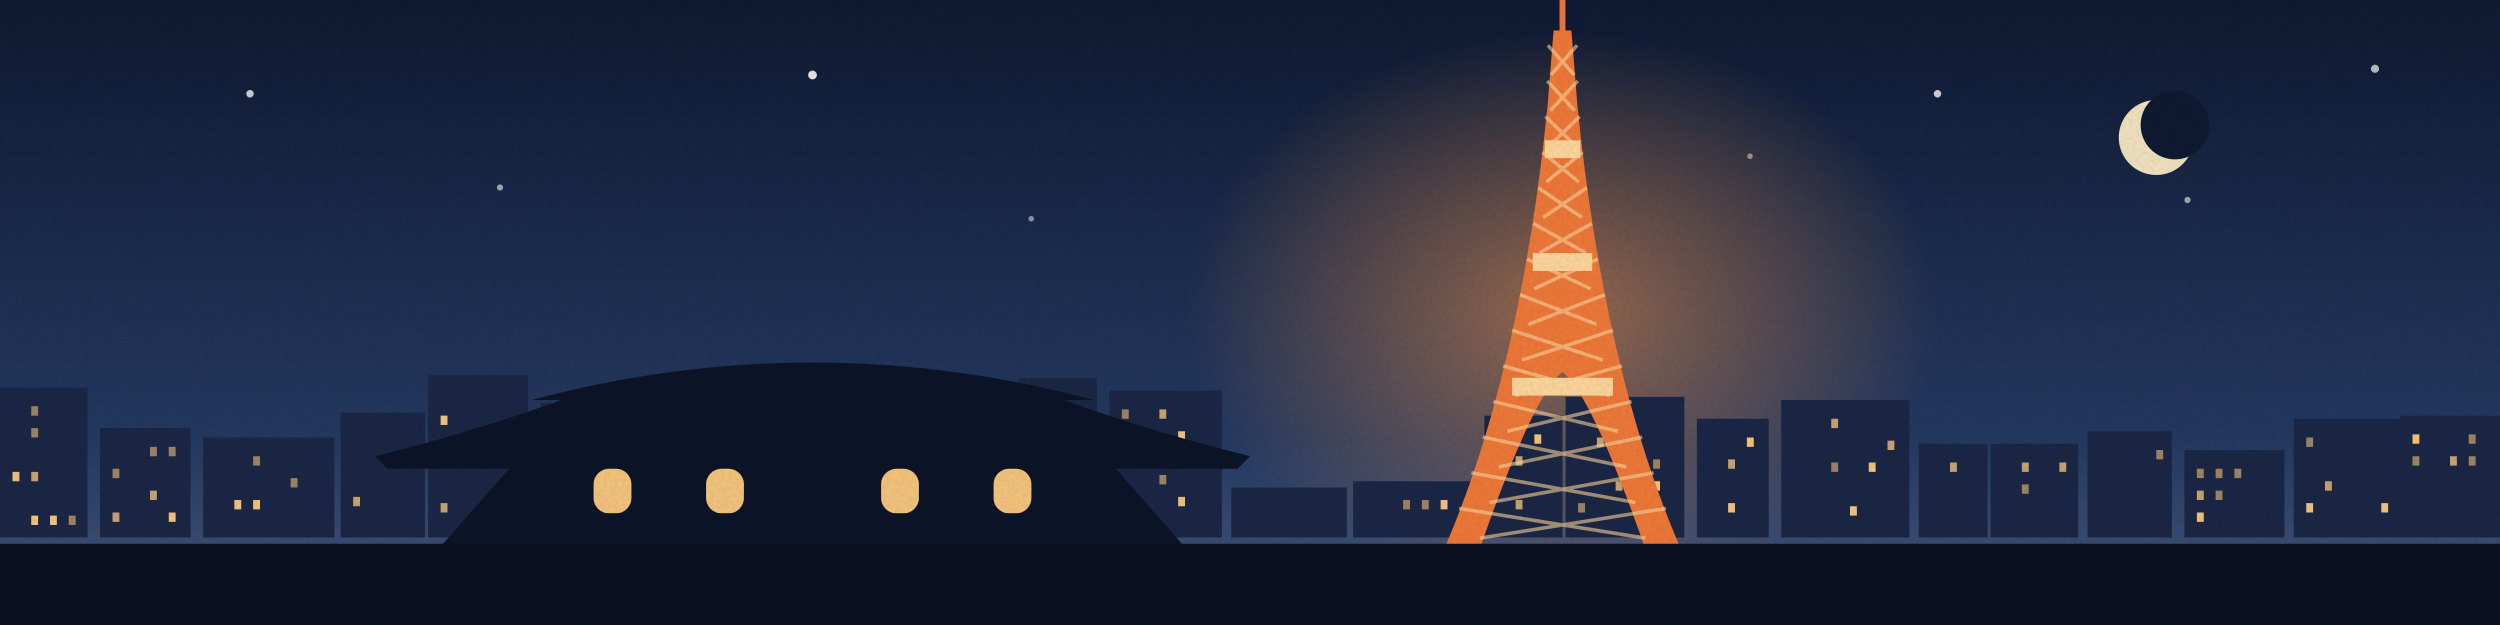
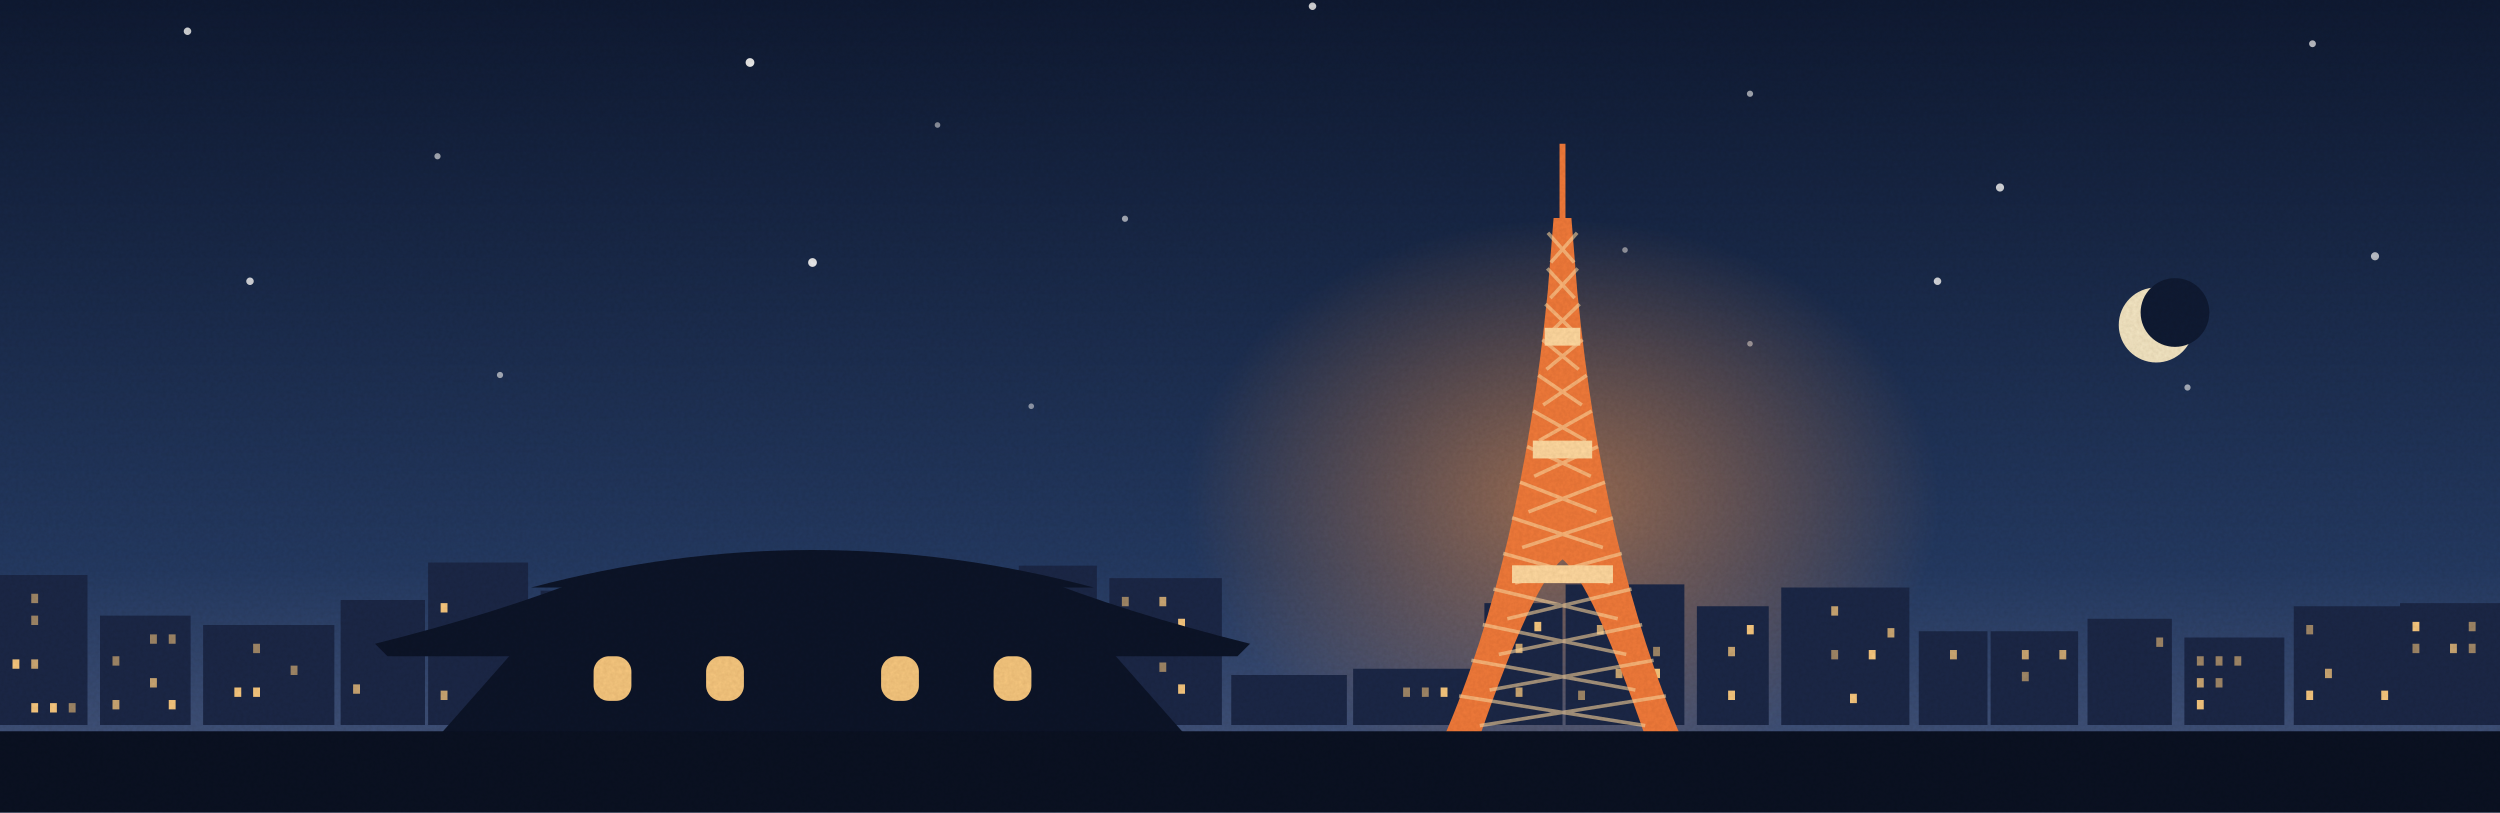
- <svg xmlns="http://www.w3.org/2000/svg" width="800" height="200" viewBox="0 0 800 200" preserveAspectRatio="xMidYMax slice">
+ <svg xmlns="http://www.w3.org/2000/svg" width="800" height="260" viewBox="0 -60 800 260" preserveAspectRatio="xMidYMax slice">
  <defs>
    <filter id="il-grain" x="0" y="0" width="100%" height="100%">
      <feTurbulence type="fractalNoise" baseFrequency=".85" numOctaves="2" stitchTiles="stitch" />
      <feColorMatrix type="matrix" values="0 0 0 0 .45  0 0 0 0 .38  0 0 0 0 .3  0 0 0 .55 0" />
    </filter>
    <linearGradient id="d7s" x1="0" y1="0" x2="0" y2="1">
      <stop offset="0" stop-color="#0f1a33" />
      <stop offset="0.7" stop-color="#243a63" />
      <stop offset="1" stop-color="#4b5b83" />
    </linearGradient>
    <radialGradient id="d7g" cx="0.5" cy="0.5" r="0.5">
      <stop offset="0" stop-color="#ff9a4a" stop-opacity="0.55" />
      <stop offset="1" stop-color="#ff9a4a" stop-opacity="0" />
    </radialGradient>
  </defs>
-   <rect width="800" height="200" fill="url(#d7s)" />
+   <rect y="-60" width="800" height="260" fill="url(#d7s)" />
+   <g transform="translate(0 30)">
+     <circle cx="60" cy="-80" r="1.2" fill="#fff" opacity="0.8" />
+     <circle cx="140" cy="-40" r="1" fill="#fff" opacity="0.6" />
+     <circle cx="240" cy="-70" r="1.4" fill="#fff" opacity="0.9" />
+     <circle cx="360" cy="-20" r="1" fill="#fff" opacity="0.6" />
+     <circle cx="420" cy="-88" r="1.2" fill="#fff" opacity="0.8" />
+     <circle cx="560" cy="-60" r="1" fill="#fff" opacity="0.6" />
+     <circle cx="640" cy="-30" r="1.3" fill="#fff" opacity="0.8" />
+     <circle cx="740" cy="-76" r="1.1" fill="#fff" opacity="0.7" />
+     <circle cx="520" cy="-10" r="0.9" fill="#fff" opacity="0.5" />
+     <circle cx="300" cy="-50" r="0.9" fill="#fff" opacity="0.5" />
+   </g>
  <circle cx="80" cy="30" r="1.2" fill="#fff" opacity="0.8" />
  <circle cx="160" cy="60" r="1" fill="#fff" opacity="0.6" />
  <circle cx="260" cy="24" r="1.4" fill="#fff" opacity="0.9" />
  <circle cx="330" cy="70" r="0.9" fill="#fff" opacity="0.5" />
  <circle cx="620" cy="30" r="1.2" fill="#fff" opacity="0.8" />
  <circle cx="700" cy="64" r="1" fill="#fff" opacity="0.6" />
  <circle cx="760" cy="22" r="1.3" fill="#fff" opacity="0.7" />
  <circle cx="560" cy="50" r="0.9" fill="#fff" opacity="0.5" />
  <circle cx="690" cy="44" r="12" fill="#f3e6c4" />
  <circle cx="696" cy="40" r="11" fill="#0f1a33" />
  <ellipse cx="500" cy="100" rx="120" ry="90" fill="url(#d7g)" />
  <rect x="0" y="124" width="28" height="48" fill="#1b2747" />
  <rect x="10" y="130" width="2.2" height="3" fill="#f6c77f" opacity="0.6" />
  <rect x="10" y="137" width="2.2" height="3" fill="#f6c77f" opacity="0.6" />
  <rect x="4" y="151" width="2.2" height="3" fill="#f6c77f" opacity="1" />
  <rect x="10" y="151" width="2.2" height="3" fill="#f6c77f" opacity="0.8" />
  <rect x="10" y="165" width="2.2" height="3" fill="#f6c77f" opacity="1" />
  <rect x="16" y="165" width="2.2" height="3" fill="#f6c77f" opacity="1" />
  <rect x="22" y="165" width="2.2" height="3" fill="#f6c77f" opacity="0.6" />
  <rect x="32" y="137" width="29" height="35" fill="#1b2747" />
  <rect x="48" y="143" width="2.2" height="3" fill="#f6c77f" opacity="0.6" />
  <rect x="54" y="143" width="2.2" height="3" fill="#f6c77f" opacity="0.6" />
  <rect x="36" y="150" width="2.2" height="3" fill="#f6c77f" opacity="0.6" />
  <rect x="48" y="157" width="2.2" height="3" fill="#f6c77f" opacity="0.8" />
  <rect x="36" y="164" width="2.2" height="3" fill="#f6c77f" opacity="0.8" />
  <rect x="54" y="164" width="2.2" height="3" fill="#f6c77f" opacity="1" />
  <rect x="65" y="140" width="42" height="32" fill="#1b2747" />
  <rect x="81" y="146" width="2.2" height="3" fill="#f6c77f" opacity="0.6" />
  <rect x="93" y="153" width="2.2" height="3" fill="#f6c77f" opacity="0.6" />
  <rect x="75" y="160" width="2.2" height="3" fill="#f6c77f" opacity="1" />
  <rect x="81" y="160" width="2.2" height="3" fill="#f6c77f" opacity="1" />
  <rect x="109" y="132" width="27" height="40" fill="#1b2747" />
  <rect x="113" y="159" width="2.2" height="3" fill="#f6c77f" opacity="0.8" />
  <rect x="137" y="120" width="32" height="52" fill="#1b2747" />
  <rect x="141" y="133" width="2.2" height="3" fill="#f6c77f" opacity="1" />
  <rect x="141" y="161" width="2.2" height="3" fill="#f6c77f" opacity="0.8" />
  <rect x="173" y="129" width="43" height="43" fill="#1b2747" />
  <rect x="195" y="135" width="2.2" height="3" fill="#f6c77f" opacity="0.6" />
  <rect x="201" y="135" width="2.2" height="3" fill="#f6c77f" opacity="0.6" />
  <rect x="195" y="142" width="2.2" height="3" fill="#f6c77f" opacity="0.8" />
  <rect x="177" y="149" width="2.2" height="3" fill="#f6c77f" opacity="1" />
  <rect x="183" y="149" width="2.2" height="3" fill="#f6c77f" opacity="1" />
  <rect x="183" y="156" width="2.2" height="3" fill="#f6c77f" opacity="0.6" />
  <rect x="218" y="139" width="29" height="33" fill="#1b2747" />
  <rect x="222" y="145" width="2.2" height="3" fill="#f6c77f" opacity="1" />
  <rect x="228" y="152" width="2.2" height="3" fill="#f6c77f" opacity="0.8" />
  <rect x="247" y="140" width="36" height="32" fill="#1b2747" />
  <rect x="275" y="146" width="2.2" height="3" fill="#f6c77f" opacity="1" />
  <rect x="251" y="160" width="2.2" height="3" fill="#f6c77f" opacity="1" />
  <rect x="287" y="122" width="36" height="50" fill="#1b2747" />
  <rect x="315" y="135" width="2.2" height="3" fill="#f6c77f" opacity="0.8" />
  <rect x="297" y="142" width="2.2" height="3" fill="#f6c77f" opacity="0.6" />
  <rect x="297" y="149" width="2.2" height="3" fill="#f6c77f" opacity="0.6" />
  <rect x="315" y="149" width="2.2" height="3" fill="#f6c77f" opacity="1" />
  <rect x="303" y="156" width="2.2" height="3" fill="#f6c77f" opacity="0.8" />
  <rect x="326" y="121" width="25" height="51" fill="#1b2747" />
  <rect x="330" y="141" width="2.2" height="3" fill="#f6c77f" opacity="1" />
  <rect x="336" y="148" width="2.2" height="3" fill="#f6c77f" opacity="1" />
  <rect x="336" y="155" width="2.2" height="3" fill="#f6c77f" opacity="1" />
  <rect x="355" y="125" width="36" height="47" fill="#1b2747" />
  <rect x="359" y="131" width="2.2" height="3" fill="#f6c77f" opacity="0.6" />
  <rect x="371" y="131" width="2.2" height="3" fill="#f6c77f" opacity="0.8" />
  <rect x="377" y="138" width="2.2" height="3" fill="#f6c77f" opacity="1" />
  <rect x="359" y="145" width="2.2" height="3" fill="#f6c77f" opacity="0.8" />
  <rect x="365" y="145" width="2.2" height="3" fill="#f6c77f" opacity="1" />
  <rect x="371" y="152" width="2.2" height="3" fill="#f6c77f" opacity="0.6" />
  <rect x="359" y="159" width="2.2" height="3" fill="#f6c77f" opacity="0.8" />
  <rect x="377" y="159" width="2.2" height="3" fill="#f6c77f" opacity="1" />
  <rect x="394" y="156" width="37" height="16" fill="#1b2747" />
  <rect x="433" y="154" width="41" height="18" fill="#1b2747" />
  <rect x="449" y="160" width="2.2" height="3" fill="#f6c77f" opacity="0.6" />
  <rect x="455" y="160" width="2.2" height="3" fill="#f6c77f" opacity="0.6" />
  <rect x="461" y="160" width="2.2" height="3" fill="#f6c77f" opacity="1" />
  <rect x="475" y="133" width="25" height="39" fill="#1b2747" />
  <rect x="479" y="139" width="2.2" height="3" fill="#f6c77f" opacity="0.6" />
  <rect x="491" y="139" width="2.2" height="3" fill="#f6c77f" opacity="1" />
  <rect x="485" y="146" width="2.2" height="3" fill="#f6c77f" opacity="0.8" />
  <rect x="485" y="160" width="2.2" height="3" fill="#f6c77f" opacity="0.8" />
  <rect x="501" y="127" width="38" height="45" fill="#1b2747" />
  <rect x="517" y="133" width="2.2" height="3" fill="#f6c77f" opacity="1" />
  <rect x="511" y="140" width="2.2" height="3" fill="#f6c77f" opacity="0.8" />
  <rect x="529" y="147" width="2.2" height="3" fill="#f6c77f" opacity="0.6" />
  <rect x="517" y="154" width="2.2" height="3" fill="#f6c77f" opacity="0.8" />
  <rect x="523" y="154" width="2.2" height="3" fill="#f6c77f" opacity="1" />
  <rect x="529" y="154" width="2.2" height="3" fill="#f6c77f" opacity="1" />
  <rect x="505" y="161" width="2.2" height="3" fill="#f6c77f" opacity="0.6" />
  <rect x="543" y="134" width="23" height="38" fill="#1b2747" />
  <rect x="559" y="140" width="2.2" height="3" fill="#f6c77f" opacity="1" />
  <rect x="553" y="147" width="2.2" height="3" fill="#f6c77f" opacity="0.8" />
  <rect x="553" y="161" width="2.2" height="3" fill="#f6c77f" opacity="1" />
  <rect x="570" y="128" width="41" height="44" fill="#1b2747" />
  <rect x="586" y="134" width="2.2" height="3" fill="#f6c77f" opacity="0.8" />
  <rect x="604" y="141" width="2.2" height="3" fill="#f6c77f" opacity="0.8" />
  <rect x="586" y="148" width="2.2" height="3" fill="#f6c77f" opacity="0.6" />
  <rect x="598" y="148" width="2.2" height="3" fill="#f6c77f" opacity="1" />
  <rect x="592" y="162" width="2.2" height="3" fill="#f6c77f" opacity="1" />
  <rect x="614" y="142" width="22" height="30" fill="#1b2747" />
  <rect x="624" y="148" width="2.2" height="3" fill="#f6c77f" opacity="0.8" />
  <rect x="637" y="142" width="28" height="30" fill="#1b2747" />
  <rect x="647" y="148" width="2.2" height="3" fill="#f6c77f" opacity="0.8" />
  <rect x="659" y="148" width="2.2" height="3" fill="#f6c77f" opacity="0.8" />
  <rect x="647" y="155" width="2.2" height="3" fill="#f6c77f" opacity="0.6" />
  <rect x="668" y="138" width="27" height="34" fill="#1b2747" />
  <rect x="690" y="144" width="2.2" height="3" fill="#f6c77f" opacity="0.6" />
  <rect x="699" y="144" width="32" height="28" fill="#1b2747" />
  <rect x="703" y="150" width="2.2" height="3" fill="#f6c77f" opacity="0.6" />
  <rect x="709" y="150" width="2.2" height="3" fill="#f6c77f" opacity="0.6" />
  <rect x="715" y="150" width="2.2" height="3" fill="#f6c77f" opacity="0.6" />
  <rect x="703" y="157" width="2.2" height="3" fill="#f6c77f" opacity="0.8" />
  <rect x="709" y="157" width="2.2" height="3" fill="#f6c77f" opacity="0.6" />
  <rect x="703" y="164" width="2.2" height="3" fill="#f6c77f" opacity="1" />
  <rect x="734" y="134" width="34" height="38" fill="#1b2747" />
  <rect x="738" y="140" width="2.2" height="3" fill="#f6c77f" opacity="0.6" />
  <rect x="744" y="154" width="2.2" height="3" fill="#f6c77f" opacity="0.8" />
  <rect x="738" y="161" width="2.2" height="3" fill="#f6c77f" opacity="1" />
  <rect x="762" y="161" width="2.2" height="3" fill="#f6c77f" opacity="1" />
  <rect x="768" y="133" width="34" height="39" fill="#1b2747" />
  <rect x="772" y="139" width="2.2" height="3" fill="#f6c77f" opacity="1" />
  <rect x="790" y="139" width="2.2" height="3" fill="#f6c77f" opacity="0.6" />
  <rect x="772" y="146" width="2.2" height="3" fill="#f6c77f" opacity="0.6" />
  <rect x="784" y="146" width="2.2" height="3" fill="#f6c77f" opacity="0.8" />
  <rect x="790" y="146" width="2.2" height="3" fill="#f6c77f" opacity="0.6" />
  <g transform="translate(500 176) scale(0.95)">
    <path d="M-40 0 Q-14 -60 -5 -150 L-3 -175 L3 -175 L5 -150 Q14 -60 40 0 L28 0 Q10 -52 0 -60 Q-10 -52 -28 0 Z" fill="#f07a3a" />
    <rect x="-17.0" y="-58" width="34" height="6" fill="#ffd9a0" />
    <rect x="-10.0" y="-100" width="20" height="6" fill="#ffd9a0" />
    <rect x="-6.0" y="-138" width="12" height="6" fill="#ffd9a0" />
    <path d="M-4.924 -170 L3.939 -160 M4.924 -170 L-3.939 -160" stroke="#ffd9a0" stroke-width="1.2" opacity=".6" />
    <path d="M-5.116 -158 L4.093 -148 M5.116 -158 L-4.093 -148" stroke="#ffd9a0" stroke-width="1.2" opacity=".6" />
    <path d="M-5.745 -146 L4.596 -136 M5.745 -146 L-4.596 -136" stroke="#ffd9a0" stroke-width="1.2" opacity=".6" />
    <path d="M-6.764 -134 L5.411 -124 M6.764 -134 L-5.411 -124" stroke="#ffd9a0" stroke-width="1.2" opacity=".6" />
    <path d="M-8.145 -122 L6.516 -112 M8.145 -122 L-6.516 -112" stroke="#ffd9a0" stroke-width="1.2" opacity=".6" />
    <path d="M-9.87 -110 L7.896 -100 M9.87 -110 L-7.896 -100" stroke="#ffd9a0" stroke-width="1.2" opacity=".6" />
    <path d="M-11.926 -98 L9.541 -88 M11.926 -98 L-9.541 -88" stroke="#ffd9a0" stroke-width="1.2" opacity=".6" />
    <path d="M-14.301 -86 L11.441 -76 M14.301 -86 L-11.441 -76" stroke="#ffd9a0" stroke-width="1.2" opacity=".6" />
    <path d="M-16.986 -74 L13.589 -64 M16.986 -74 L-13.589 -64" stroke="#ffd9a0" stroke-width="1.2" opacity=".6" />
    <path d="M-19.974 -62 L15.979 -52 M19.974 -62 L-15.979 -52" stroke="#ffd9a0" stroke-width="1.2" opacity=".6" />
    <path d="M-23.257 -50 L18.606 -40 M23.257 -50 L-18.606 -40" stroke="#ffd9a0" stroke-width="1.2" opacity=".6" />
    <path d="M-26.83 -38 L21.464 -28 M26.83 -38 L-21.464 -28" stroke="#ffd9a0" stroke-width="1.2" opacity=".6" />
    <path d="M-30.688 -26 L24.55 -16 M30.688 -26 L-24.55 -16" stroke="#ffd9a0" stroke-width="1.2" opacity=".6" />
    <path d="M-34.825 -14 L27.86 -4 M34.825 -14 L-27.86 -4" stroke="#ffd9a0" stroke-width="1.2" opacity=".6" />
    <rect x="-1" y="-200" width="2" height="26" fill="#f07a3a" />
  </g>
  <path d="M140 176 L170 142 L350 142 L380 176 Z" fill="#0c1428" />
  <path d="M120 146 Q160 136 190 124 L330 124 Q360 136 400 146 L396 150 L124 150 Z" fill="#0c1428" />
  <path d="M170 128 Q260 104 350 128 Z" fill="#0c1428" />
  <g transform="translate(196 150) scale(0.55)">
    <rect x="-9" y="-3" width="18" height="3" fill="#0c1428" />
    <rect x="-11" y="0" width="22" height="26" rx="9" fill="#f6c77f" />
    <rect x="-9" y="26" width="18" height="3" fill="#0c1428" />
  </g>
  <g transform="translate(232 150) scale(0.55)">
    <rect x="-9" y="-3" width="18" height="3" fill="#0c1428" />
    <rect x="-11" y="0" width="22" height="26" rx="9" fill="#f6c77f" />
    <rect x="-9" y="26" width="18" height="3" fill="#0c1428" />
  </g>
  <g transform="translate(288 150) scale(0.55)">
    <rect x="-9" y="-3" width="18" height="3" fill="#0c1428" />
    <rect x="-11" y="0" width="22" height="26" rx="9" fill="#f6c77f" />
    <rect x="-9" y="26" width="18" height="3" fill="#0c1428" />
  </g>
  <g transform="translate(324 150) scale(0.55)">
    <rect x="-9" y="-3" width="18" height="3" fill="#0c1428" />
    <rect x="-11" y="0" width="22" height="26" rx="9" fill="#f6c77f" />
    <rect x="-9" y="26" width="18" height="3" fill="#0c1428" />
  </g>
  <rect y="174" width="800" height="26" fill="#0a1122" />
-   <rect width="800" height="200" filter="url(#il-grain)" opacity=".5" style="mix-blend-mode:multiply" />
+   <rect y="-60" width="800" height="260" filter="url(#il-grain)" opacity=".5" style="mix-blend-mode:multiply" />
</svg>
